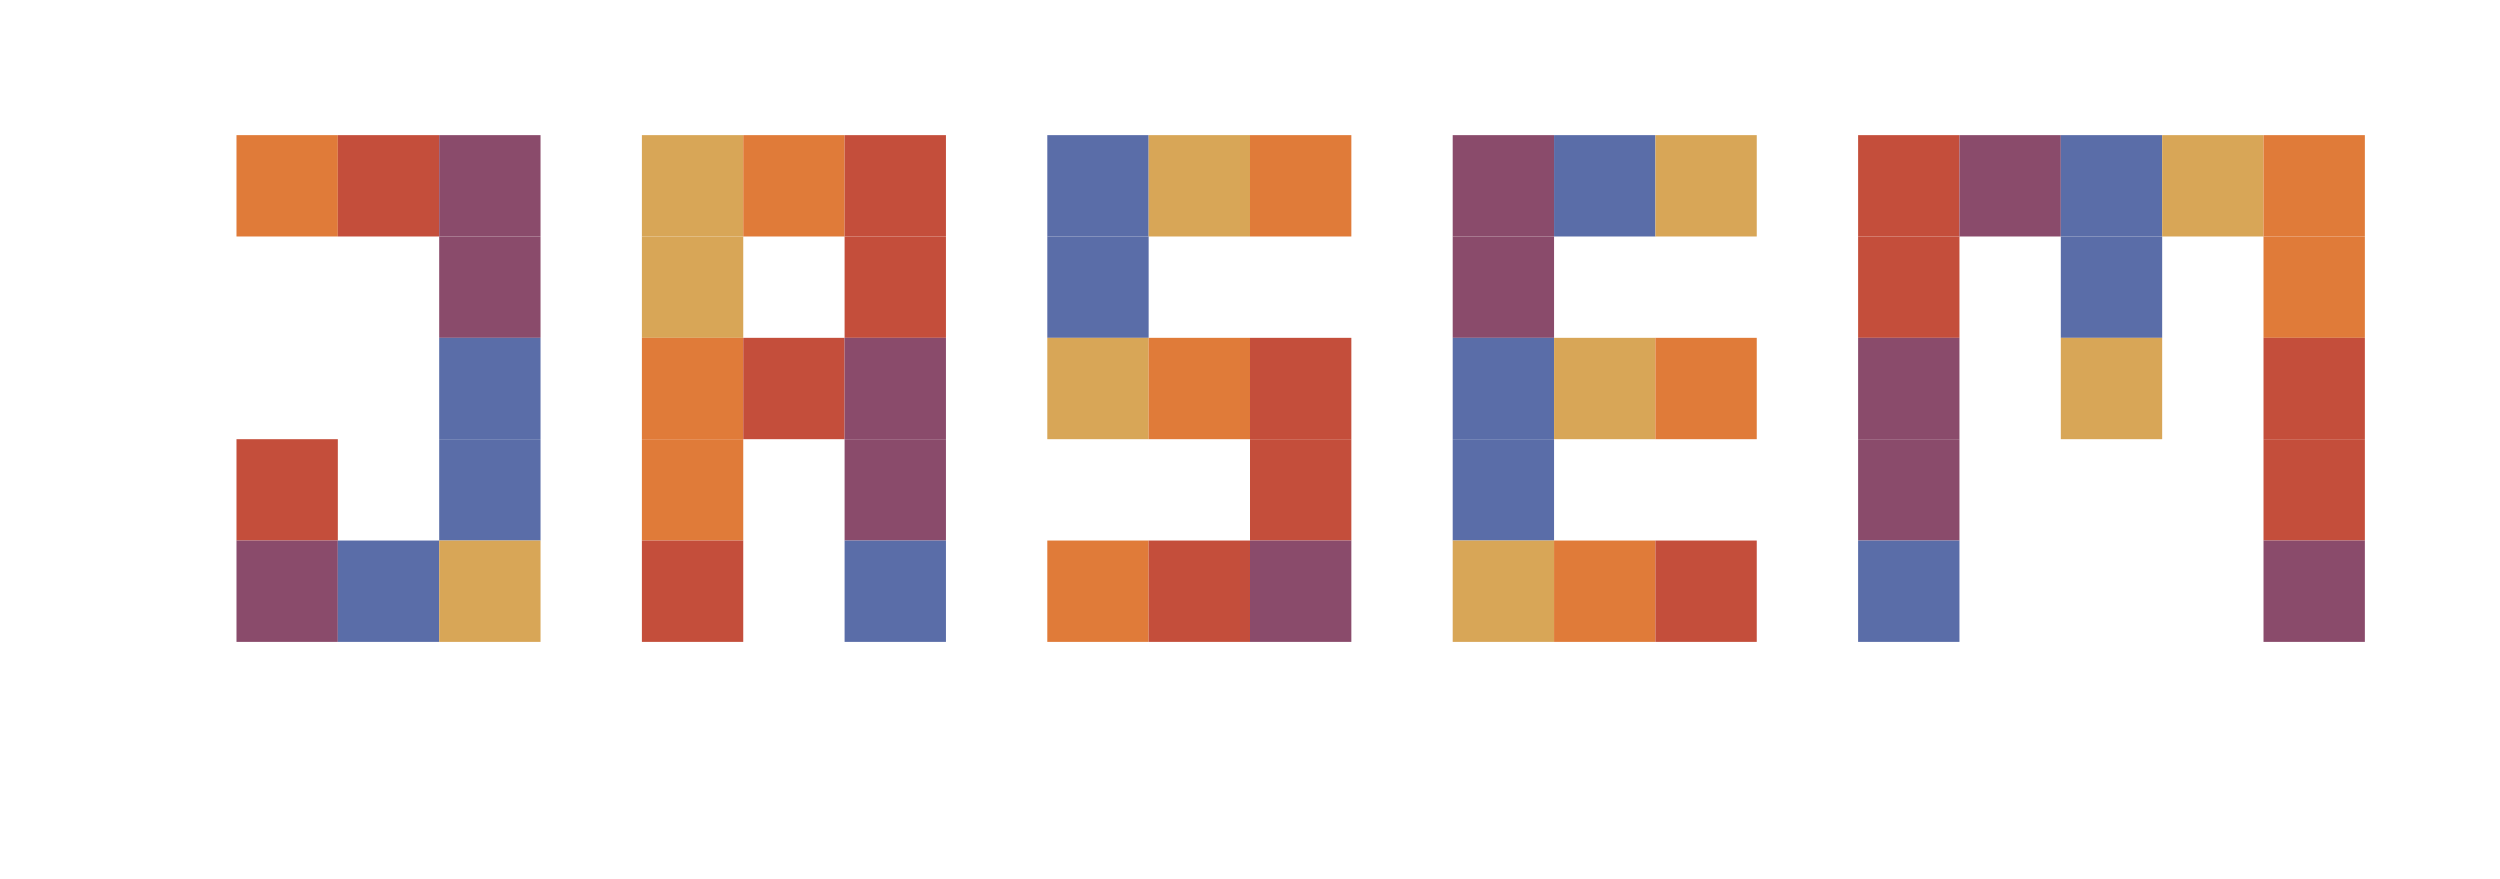
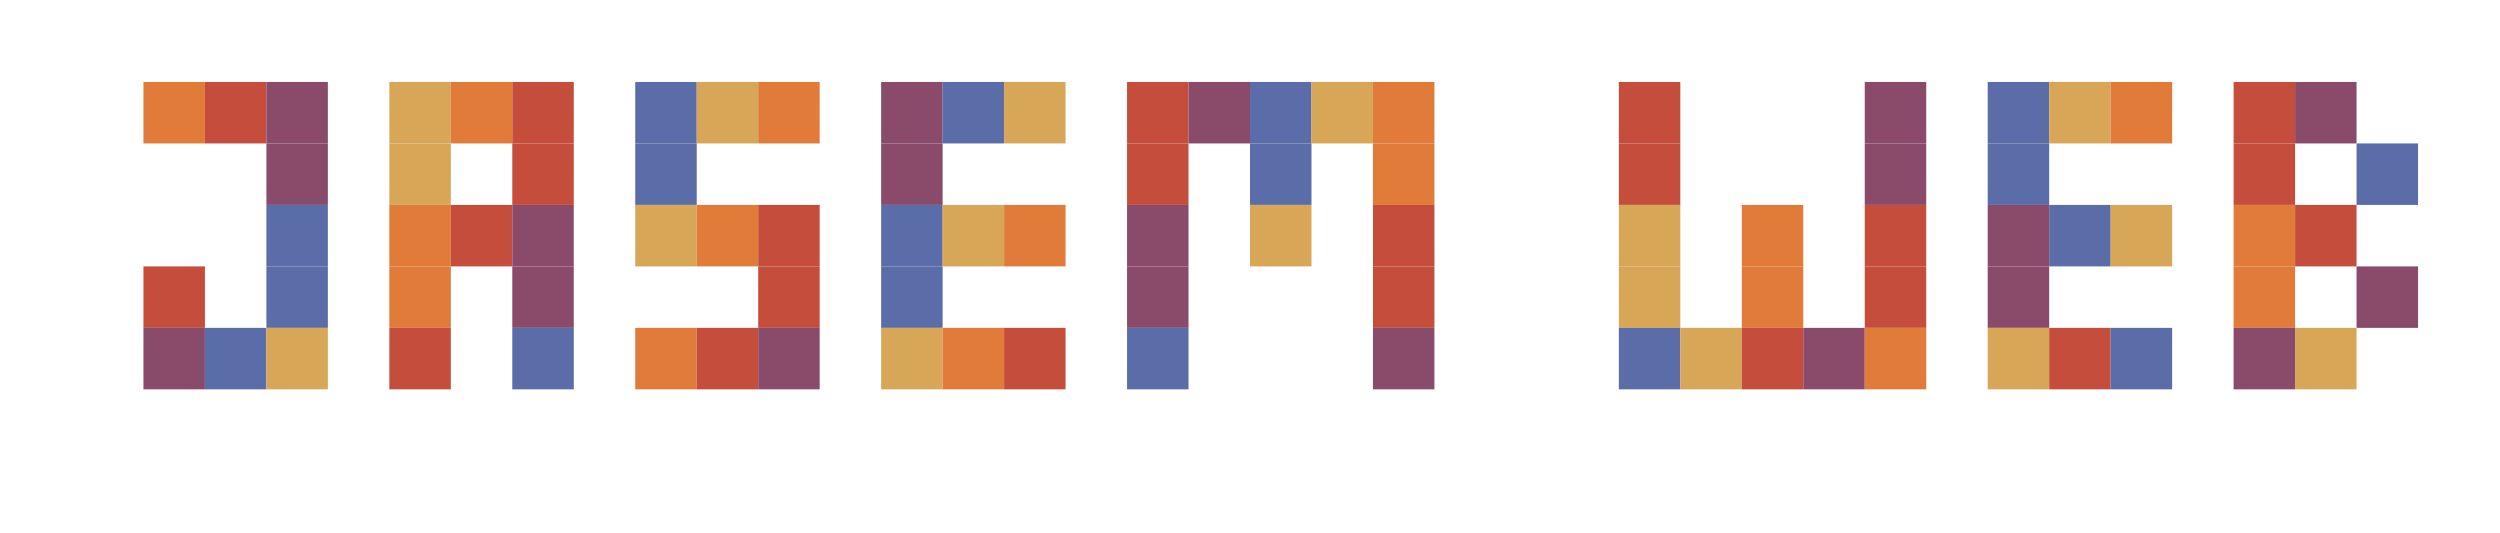
- <svg xmlns="http://www.w3.org/2000/svg" viewBox="0 0 444 156" width="444" height="156" role="img" aria-label="jasem">
+ <svg xmlns="http://www.w3.org/2000/svg" viewBox="0 0 732 156" width="732" height="156" role="img" aria-label="jasem web">
  <rect x="42" y="24" width="18" height="18" fill="#E07B39" />
  <rect x="60" y="24" width="18" height="18" fill="#C44E3B" />
  <rect x="78" y="24" width="18" height="18" fill="#8A4B6B" />
  <rect x="78" y="42" width="18" height="18" fill="#8A4B6B" />
  <rect x="114" y="24" width="18" height="18" fill="#D8A657" />
  <rect x="114" y="42" width="18" height="18" fill="#D8A657" />
  <rect x="132" y="24" width="18" height="18" fill="#E07B39" />
  <rect x="150" y="24" width="18" height="18" fill="#C44E3B" />
  <rect x="150" y="42" width="18" height="18" fill="#C44E3B" />
  <rect x="186" y="24" width="18" height="18" fill="#5A6DA8" />
  <rect x="186" y="42" width="18" height="18" fill="#5A6DA8" />
  <rect x="204" y="24" width="18" height="18" fill="#D8A657" />
  <rect x="222" y="24" width="18" height="18" fill="#E07B39" />
  <rect x="258" y="24" width="18" height="18" fill="#8A4B6B" />
  <rect x="258" y="42" width="18" height="18" fill="#8A4B6B" />
  <rect x="276" y="24" width="18" height="18" fill="#5A6DA8" />
  <rect x="294" y="24" width="18" height="18" fill="#D8A657" />
  <rect x="330" y="24" width="18" height="18" fill="#C44E3B" />
  <rect x="330" y="42" width="18" height="18" fill="#C44E3B" />
  <rect x="348" y="24" width="18" height="18" fill="#8A4B6B" />
  <rect x="366" y="24" width="18" height="18" fill="#5A6DA8" />
  <rect x="366" y="42" width="18" height="18" fill="#5A6DA8" />
  <rect x="384" y="24" width="18" height="18" fill="#D8A657" />
  <rect x="402" y="24" width="18" height="18" fill="#E07B39" />
  <rect x="402" y="42" width="18" height="18" fill="#E07B39" />
+   <rect x="474" y="24" width="18" height="18" fill="#C44E3B" />
+   <rect x="474" y="42" width="18" height="18" fill="#C44E3B" />
+   <rect x="546" y="24" width="18" height="18" fill="#8A4B6B" />
+   <rect x="546" y="42" width="18" height="18" fill="#8A4B6B" />
+   <rect x="582" y="24" width="18" height="18" fill="#5A6DA8" />
+   <rect x="582" y="42" width="18" height="18" fill="#5A6DA8" />
+   <rect x="600" y="24" width="18" height="18" fill="#D8A657" />
+   <rect x="618" y="24" width="18" height="18" fill="#E07B39" />
+   <rect x="654" y="24" width="18" height="18" fill="#C44E3B" />
+   <rect x="654" y="42" width="18" height="18" fill="#C44E3B" />
+   <rect x="672" y="24" width="18" height="18" fill="#8A4B6B" />
+   <rect x="690" y="42" width="18" height="18" fill="#5A6DA8" />
  <rect x="42" y="78" width="18" height="18" fill="#C44E3B" />
  <rect x="78" y="60" width="18" height="18" fill="#5A6DA8" />
  <rect x="78" y="78" width="18" height="18" fill="#5A6DA8" />
  <rect x="114" y="60" width="18" height="18" fill="#E07B39" />
  <rect x="114" y="78" width="18" height="18" fill="#E07B39" />
  <rect x="132" y="60" width="18" height="18" fill="#C44E3B" />
  <rect x="150" y="60" width="18" height="18" fill="#8A4B6B" />
  <rect x="150" y="78" width="18" height="18" fill="#8A4B6B" />
  <rect x="186" y="60" width="18" height="18" fill="#D8A657" />
  <rect x="204" y="60" width="18" height="18" fill="#E07B39" />
  <rect x="222" y="60" width="18" height="18" fill="#C44E3B" />
  <rect x="222" y="78" width="18" height="18" fill="#C44E3B" />
  <rect x="258" y="60" width="18" height="18" fill="#5A6DA8" />
  <rect x="258" y="78" width="18" height="18" fill="#5A6DA8" />
  <rect x="276" y="60" width="18" height="18" fill="#D8A657" />
  <rect x="294" y="60" width="18" height="18" fill="#E07B39" />
  <rect x="330" y="60" width="18" height="18" fill="#8A4B6B" />
  <rect x="330" y="78" width="18" height="18" fill="#8A4B6B" />
  <rect x="366" y="60" width="18" height="18" fill="#D8A657" />
  <rect x="402" y="60" width="18" height="18" fill="#C44E3B" />
  <rect x="402" y="78" width="18" height="18" fill="#C44E3B" />
+   <rect x="474" y="60" width="18" height="18" fill="#D8A657" />
+   <rect x="474" y="78" width="18" height="18" fill="#D8A657" />
+   <rect x="510" y="60" width="18" height="18" fill="#E07B39" />
+   <rect x="510" y="78" width="18" height="18" fill="#E07B39" />
+   <rect x="546" y="60" width="18" height="18" fill="#C44E3B" />
+   <rect x="546" y="78" width="18" height="18" fill="#C44E3B" />
+   <rect x="582" y="60" width="18" height="18" fill="#8A4B6B" />
+   <rect x="582" y="78" width="18" height="18" fill="#8A4B6B" />
+   <rect x="600" y="60" width="18" height="18" fill="#5A6DA8" />
+   <rect x="618" y="60" width="18" height="18" fill="#D8A657" />
+   <rect x="654" y="60" width="18" height="18" fill="#E07B39" />
+   <rect x="654" y="78" width="18" height="18" fill="#E07B39" />
+   <rect x="672" y="60" width="18" height="18" fill="#C44E3B" />
+   <rect x="690" y="78" width="18" height="18" fill="#8A4B6B" />
  <rect x="42" y="96" width="18" height="18" fill="#8A4B6B" />
  <rect x="60" y="96" width="18" height="18" fill="#5A6DA8" />
  <rect x="78" y="96" width="18" height="18" fill="#D8A657" />
  <rect x="114" y="96" width="18" height="18" fill="#C44E3B" />
  <rect x="150" y="96" width="18" height="18" fill="#5A6DA8" />
  <rect x="186" y="96" width="18" height="18" fill="#E07B39" />
  <rect x="204" y="96" width="18" height="18" fill="#C44E3B" />
  <rect x="222" y="96" width="18" height="18" fill="#8A4B6B" />
  <rect x="258" y="96" width="18" height="18" fill="#D8A657" />
  <rect x="276" y="96" width="18" height="18" fill="#E07B39" />
  <rect x="294" y="96" width="18" height="18" fill="#C44E3B" />
  <rect x="330" y="96" width="18" height="18" fill="#5A6DA8" />
  <rect x="402" y="96" width="18" height="18" fill="#8A4B6B" />
+   <rect x="474" y="96" width="18" height="18" fill="#5A6DA8" />
+   <rect x="492" y="96" width="18" height="18" fill="#D8A657" />
+   <rect x="510" y="96" width="18" height="18" fill="#C44E3B" />
+   <rect x="528" y="96" width="18" height="18" fill="#8A4B6B" />
+   <rect x="546" y="96" width="18" height="18" fill="#E07B39" />
+   <rect x="582" y="96" width="18" height="18" fill="#D8A657" />
+   <rect x="600" y="96" width="18" height="18" fill="#C44E3B" />
+   <rect x="618" y="96" width="18" height="18" fill="#5A6DA8" />
+   <rect x="654" y="96" width="18" height="18" fill="#8A4B6B" />
+   <rect x="672" y="96" width="18" height="18" fill="#D8A657" />
</svg>
